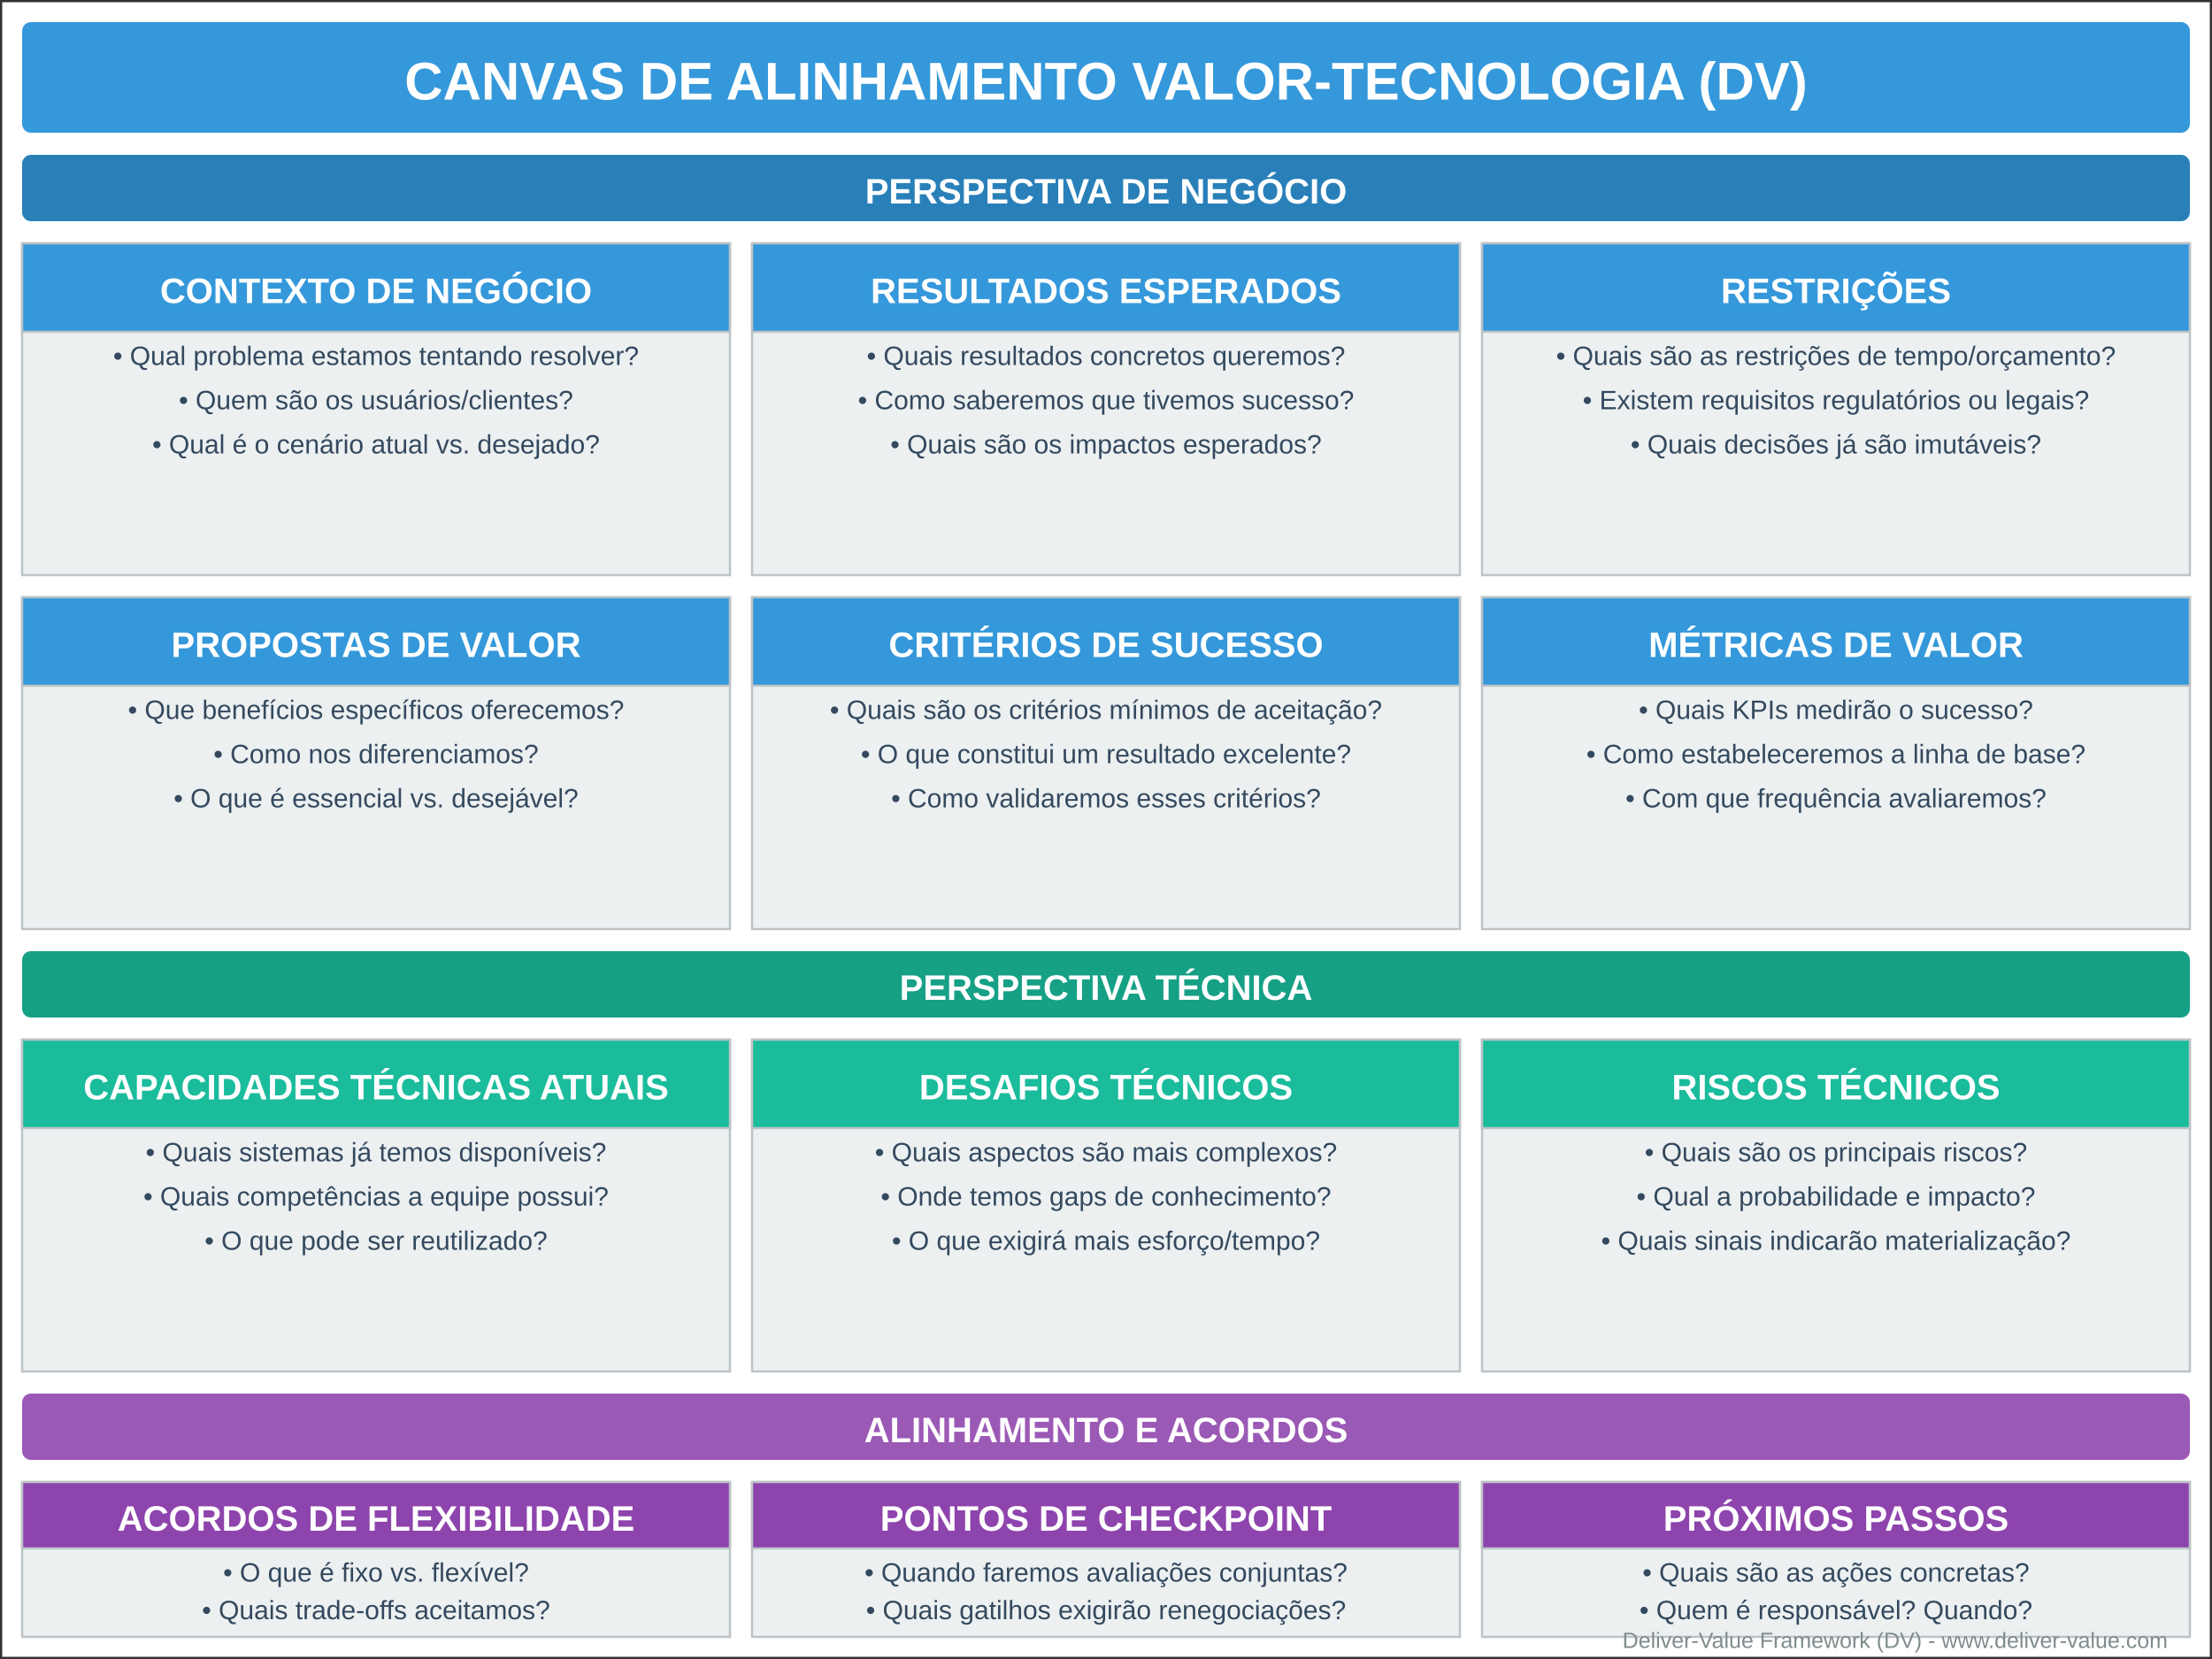
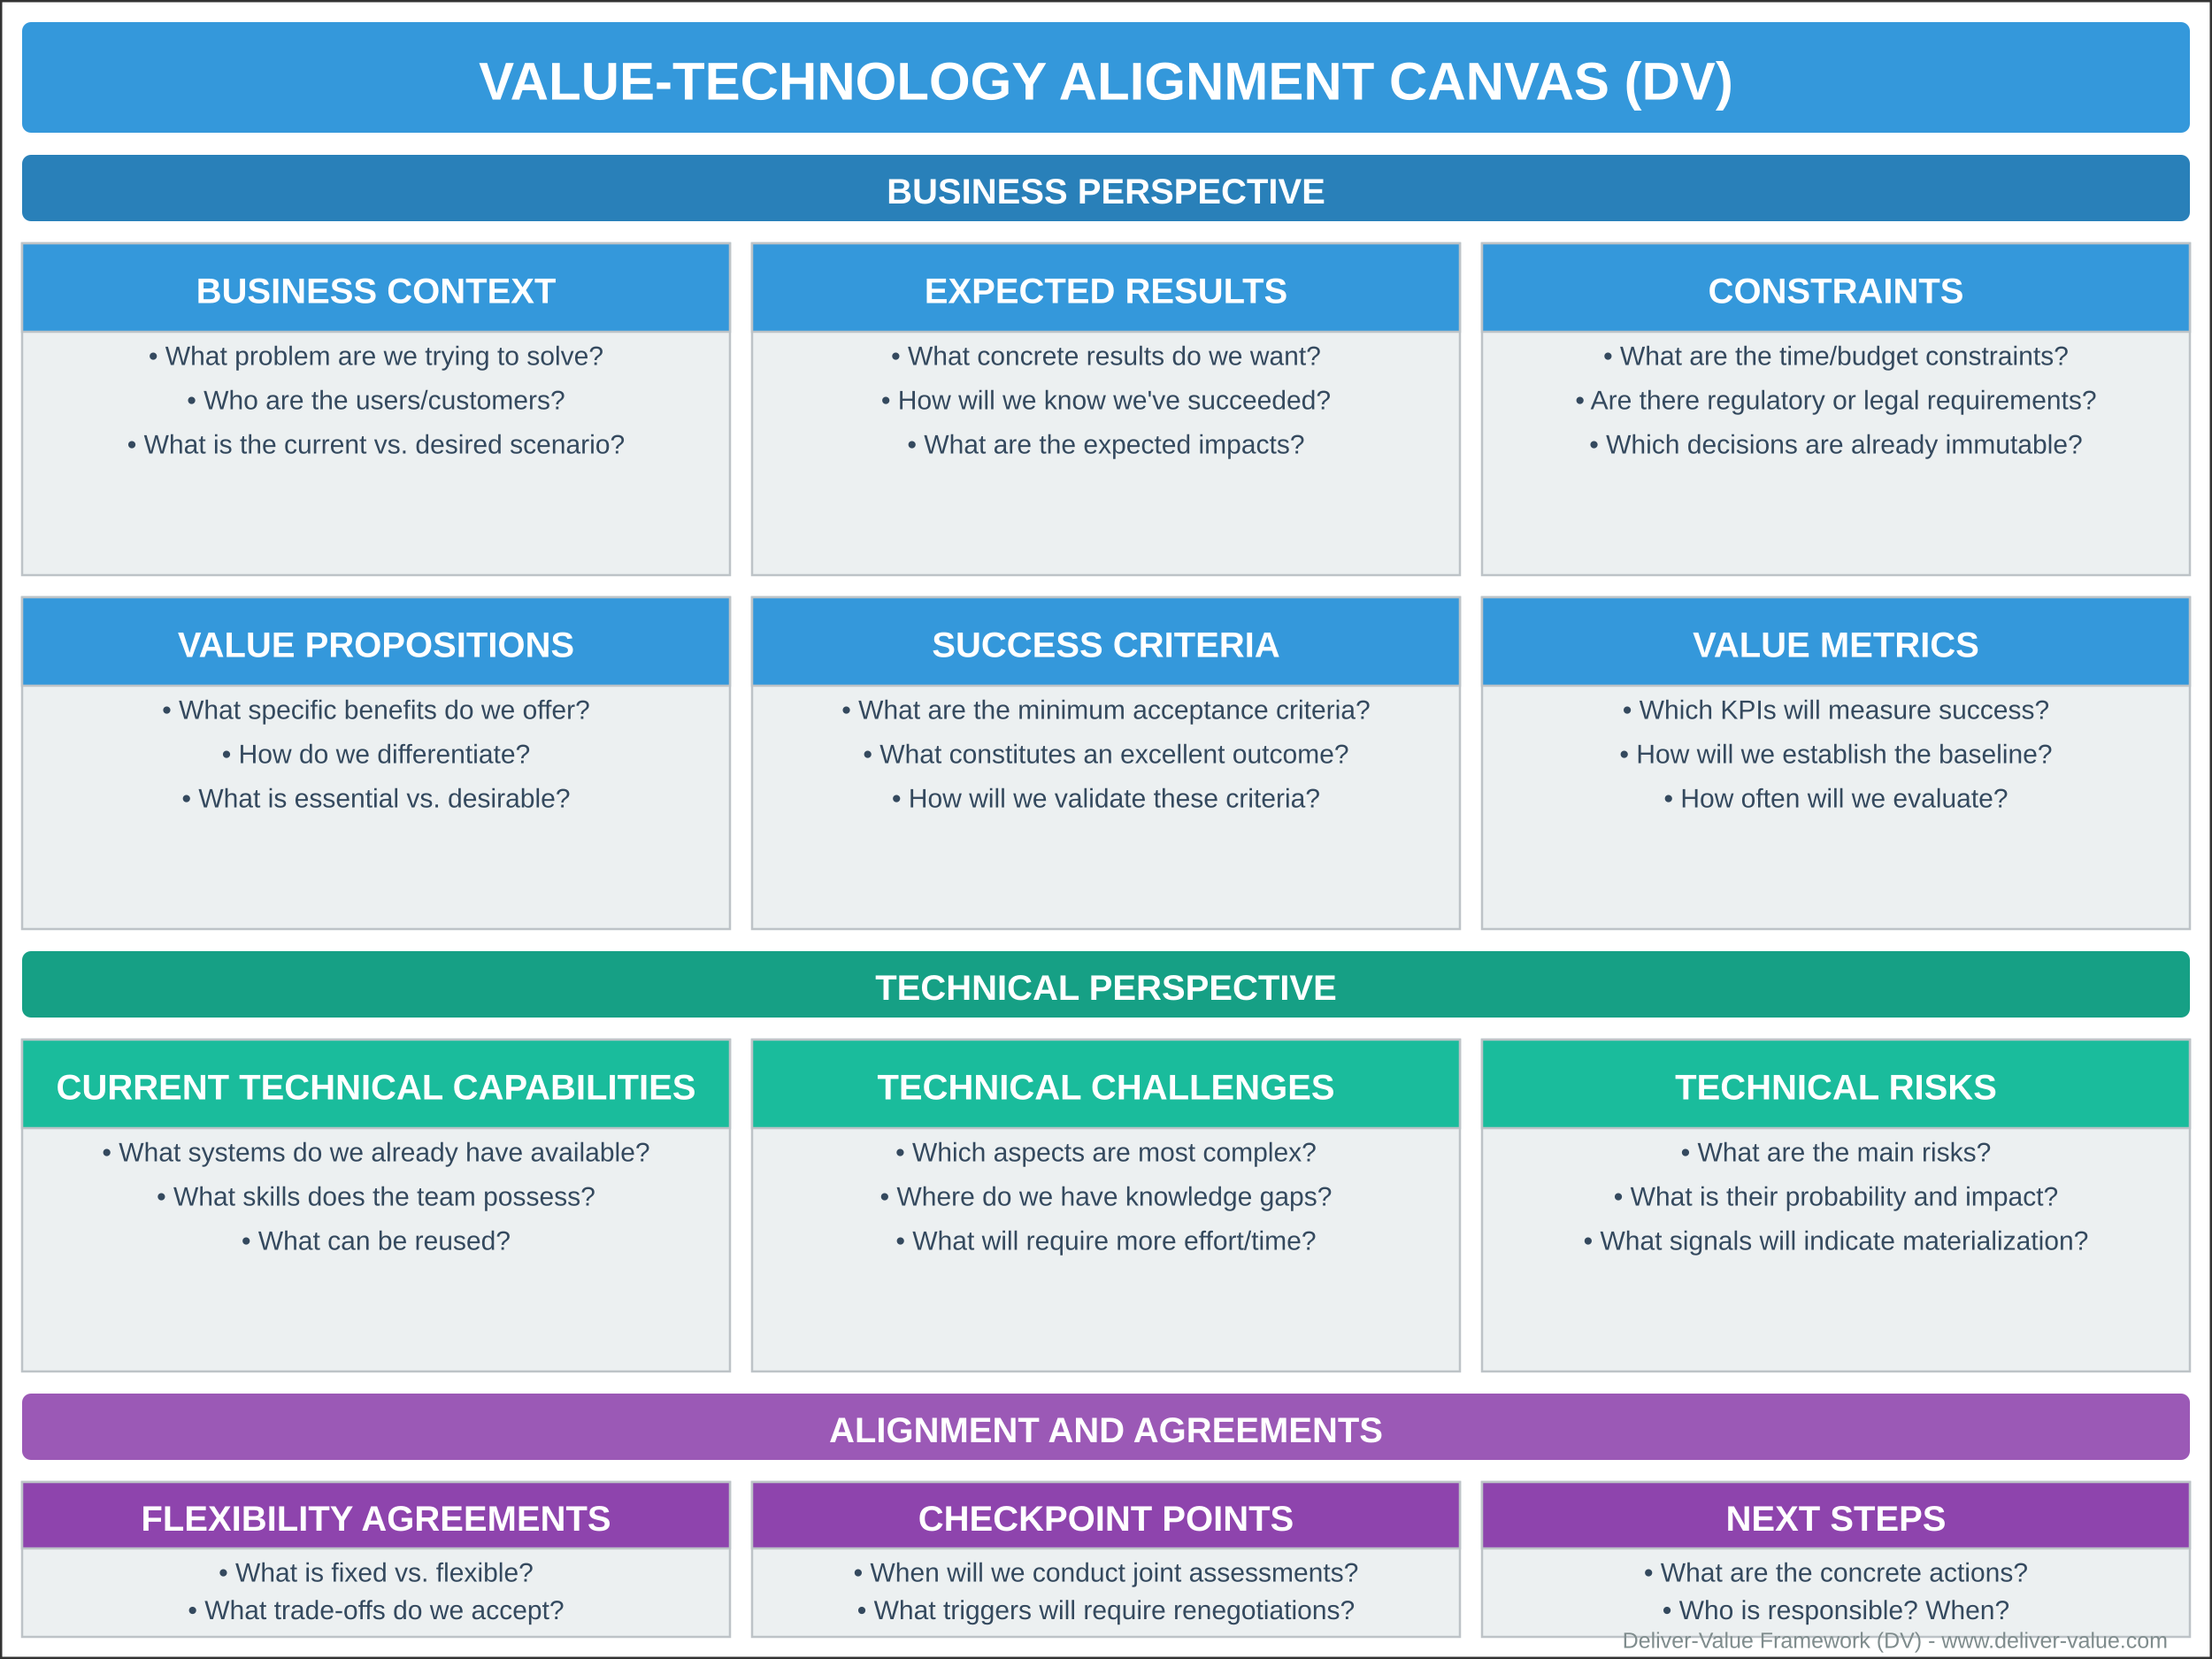
<svg xmlns="http://www.w3.org/2000/svg" viewBox="0 0 1000 750">
  <rect width="1000" height="750" fill="#ffffff" stroke="#333333" stroke-width="2" />
  <rect x="10" y="10" width="980" height="50" fill="#3498db" rx="4" ry="4" />
-   <text x="500" y="45" font-family="Arial, sans-serif" font-size="24" font-weight="bold" text-anchor="middle" fill="#ffffff">CANVAS DE ALINHAMENTO VALOR-TECNOLOGIA (DV)</text>
+   <text x="500" y="45" font-family="Arial, sans-serif" font-size="24" font-weight="bold" text-anchor="middle" fill="#ffffff">VALUE-TECHNOLOGY ALIGNMENT CANVAS (DV)</text>
  <rect x="10" y="70" width="980" height="30" fill="#2980b9" rx="4" ry="4" />
-   <text x="500" y="92" font-family="Arial, sans-serif" font-size="16" font-weight="bold" text-anchor="middle" fill="#ffffff">PERSPECTIVA DE NEGÓCIO</text>
+   <text x="500" y="92" font-family="Arial, sans-serif" font-size="16" font-weight="bold" text-anchor="middle" fill="#ffffff">BUSINESS PERSPECTIVE</text>
  <rect x="10" y="110" width="320" height="150" fill="#ecf0f1" stroke="#bdc3c7" stroke-width="1" />
  <rect x="10" y="110" width="320" height="40" fill="#3498db" stroke="#bdc3c7" stroke-width="1" />
-   <text x="170" y="137" font-family="Arial, sans-serif" font-size="16" font-weight="bold" text-anchor="middle" fill="#ffffff">CONTEXTO DE NEGÓCIO</text>
-   <text x="170" y="165" font-family="Arial, sans-serif" font-size="12" text-anchor="middle" fill="#34495e">• Qual problema estamos tentando resolver?</text>
-   <text x="170" y="185" font-family="Arial, sans-serif" font-size="12" text-anchor="middle" fill="#34495e">• Quem são os usuários/clientes?</text>
-   <text x="170" y="205" font-family="Arial, sans-serif" font-size="12" text-anchor="middle" fill="#34495e">• Qual é o cenário atual vs. desejado?</text>
+   <text x="170" y="137" font-family="Arial, sans-serif" font-size="16" font-weight="bold" text-anchor="middle" fill="#ffffff">BUSINESS CONTEXT</text>
+   <text x="170" y="165" font-family="Arial, sans-serif" font-size="12" text-anchor="middle" fill="#34495e">• What problem are we trying to solve?</text>
+   <text x="170" y="185" font-family="Arial, sans-serif" font-size="12" text-anchor="middle" fill="#34495e">• Who are the users/customers?</text>
+   <text x="170" y="205" font-family="Arial, sans-serif" font-size="12" text-anchor="middle" fill="#34495e">• What is the current vs. desired scenario?</text>
  <rect x="340" y="110" width="320" height="150" fill="#ecf0f1" stroke="#bdc3c7" stroke-width="1" />
  <rect x="340" y="110" width="320" height="40" fill="#3498db" stroke="#bdc3c7" stroke-width="1" />
-   <text x="500" y="137" font-family="Arial, sans-serif" font-size="16" font-weight="bold" text-anchor="middle" fill="#ffffff">RESULTADOS ESPERADOS</text>
-   <text x="500" y="165" font-family="Arial, sans-serif" font-size="12" text-anchor="middle" fill="#34495e">• Quais resultados concretos queremos?</text>
-   <text x="500" y="185" font-family="Arial, sans-serif" font-size="12" text-anchor="middle" fill="#34495e">• Como saberemos que tivemos sucesso?</text>
-   <text x="500" y="205" font-family="Arial, sans-serif" font-size="12" text-anchor="middle" fill="#34495e">• Quais são os impactos esperados?</text>
+   <text x="500" y="137" font-family="Arial, sans-serif" font-size="16" font-weight="bold" text-anchor="middle" fill="#ffffff">EXPECTED RESULTS</text>
+   <text x="500" y="165" font-family="Arial, sans-serif" font-size="12" text-anchor="middle" fill="#34495e">• What concrete results do we want?</text>
+   <text x="500" y="185" font-family="Arial, sans-serif" font-size="12" text-anchor="middle" fill="#34495e">• How will we know we've succeeded?</text>
+   <text x="500" y="205" font-family="Arial, sans-serif" font-size="12" text-anchor="middle" fill="#34495e">• What are the expected impacts?</text>
  <rect x="670" y="110" width="320" height="150" fill="#ecf0f1" stroke="#bdc3c7" stroke-width="1" />
  <rect x="670" y="110" width="320" height="40" fill="#3498db" stroke="#bdc3c7" stroke-width="1" />
-   <text x="830" y="137" font-family="Arial, sans-serif" font-size="16" font-weight="bold" text-anchor="middle" fill="#ffffff">RESTRIÇÕES</text>
-   <text x="830" y="165" font-family="Arial, sans-serif" font-size="12" text-anchor="middle" fill="#34495e">• Quais são as restrições de tempo/orçamento?</text>
-   <text x="830" y="185" font-family="Arial, sans-serif" font-size="12" text-anchor="middle" fill="#34495e">• Existem requisitos regulatórios ou legais?</text>
-   <text x="830" y="205" font-family="Arial, sans-serif" font-size="12" text-anchor="middle" fill="#34495e">• Quais decisões já são imutáveis?</text>
+   <text x="830" y="137" font-family="Arial, sans-serif" font-size="16" font-weight="bold" text-anchor="middle" fill="#ffffff">CONSTRAINTS</text>
+   <text x="830" y="165" font-family="Arial, sans-serif" font-size="12" text-anchor="middle" fill="#34495e">• What are the time/budget constraints?</text>
+   <text x="830" y="185" font-family="Arial, sans-serif" font-size="12" text-anchor="middle" fill="#34495e">• Are there regulatory or legal requirements?</text>
+   <text x="830" y="205" font-family="Arial, sans-serif" font-size="12" text-anchor="middle" fill="#34495e">• Which decisions are already immutable?</text>
  <rect x="10" y="270" width="320" height="150" fill="#ecf0f1" stroke="#bdc3c7" stroke-width="1" />
  <rect x="10" y="270" width="320" height="40" fill="#3498db" stroke="#bdc3c7" stroke-width="1" />
-   <text x="170" y="297" font-family="Arial, sans-serif" font-size="16" font-weight="bold" text-anchor="middle" fill="#ffffff">PROPOSTAS DE VALOR</text>
-   <text x="170" y="325" font-family="Arial, sans-serif" font-size="12" text-anchor="middle" fill="#34495e">• Que benefícios específicos oferecemos?</text>
-   <text x="170" y="345" font-family="Arial, sans-serif" font-size="12" text-anchor="middle" fill="#34495e">• Como nos diferenciamos?</text>
-   <text x="170" y="365" font-family="Arial, sans-serif" font-size="12" text-anchor="middle" fill="#34495e">• O que é essencial vs. desejável?</text>
+   <text x="170" y="297" font-family="Arial, sans-serif" font-size="16" font-weight="bold" text-anchor="middle" fill="#ffffff">VALUE PROPOSITIONS</text>
+   <text x="170" y="325" font-family="Arial, sans-serif" font-size="12" text-anchor="middle" fill="#34495e">• What specific benefits do we offer?</text>
+   <text x="170" y="345" font-family="Arial, sans-serif" font-size="12" text-anchor="middle" fill="#34495e">• How do we differentiate?</text>
+   <text x="170" y="365" font-family="Arial, sans-serif" font-size="12" text-anchor="middle" fill="#34495e">• What is essential vs. desirable?</text>
  <rect x="340" y="270" width="320" height="150" fill="#ecf0f1" stroke="#bdc3c7" stroke-width="1" />
  <rect x="340" y="270" width="320" height="40" fill="#3498db" stroke="#bdc3c7" stroke-width="1" />
-   <text x="500" y="297" font-family="Arial, sans-serif" font-size="16" font-weight="bold" text-anchor="middle" fill="#ffffff">CRITÉRIOS DE SUCESSO</text>
-   <text x="500" y="325" font-family="Arial, sans-serif" font-size="12" text-anchor="middle" fill="#34495e">• Quais são os critérios mínimos de aceitação?</text>
-   <text x="500" y="345" font-family="Arial, sans-serif" font-size="12" text-anchor="middle" fill="#34495e">• O que constitui um resultado excelente?</text>
-   <text x="500" y="365" font-family="Arial, sans-serif" font-size="12" text-anchor="middle" fill="#34495e">• Como validaremos esses critérios?</text>
+   <text x="500" y="297" font-family="Arial, sans-serif" font-size="16" font-weight="bold" text-anchor="middle" fill="#ffffff">SUCCESS CRITERIA</text>
+   <text x="500" y="325" font-family="Arial, sans-serif" font-size="12" text-anchor="middle" fill="#34495e">• What are the minimum acceptance criteria?</text>
+   <text x="500" y="345" font-family="Arial, sans-serif" font-size="12" text-anchor="middle" fill="#34495e">• What constitutes an excellent outcome?</text>
+   <text x="500" y="365" font-family="Arial, sans-serif" font-size="12" text-anchor="middle" fill="#34495e">• How will we validate these criteria?</text>
  <rect x="670" y="270" width="320" height="150" fill="#ecf0f1" stroke="#bdc3c7" stroke-width="1" />
  <rect x="670" y="270" width="320" height="40" fill="#3498db" stroke="#bdc3c7" stroke-width="1" />
-   <text x="830" y="297" font-family="Arial, sans-serif" font-size="16" font-weight="bold" text-anchor="middle" fill="#ffffff">MÉTRICAS DE VALOR</text>
-   <text x="830" y="325" font-family="Arial, sans-serif" font-size="12" text-anchor="middle" fill="#34495e">• Quais KPIs medirão o sucesso?</text>
-   <text x="830" y="345" font-family="Arial, sans-serif" font-size="12" text-anchor="middle" fill="#34495e">• Como estabeleceremos a linha de base?</text>
-   <text x="830" y="365" font-family="Arial, sans-serif" font-size="12" text-anchor="middle" fill="#34495e">• Com que frequência avaliaremos?</text>
+   <text x="830" y="297" font-family="Arial, sans-serif" font-size="16" font-weight="bold" text-anchor="middle" fill="#ffffff">VALUE METRICS</text>
+   <text x="830" y="325" font-family="Arial, sans-serif" font-size="12" text-anchor="middle" fill="#34495e">• Which KPIs will measure success?</text>
+   <text x="830" y="345" font-family="Arial, sans-serif" font-size="12" text-anchor="middle" fill="#34495e">• How will we establish the baseline?</text>
+   <text x="830" y="365" font-family="Arial, sans-serif" font-size="12" text-anchor="middle" fill="#34495e">• How often will we evaluate?</text>
  <rect x="10" y="430" width="980" height="30" fill="#16a085" rx="4" ry="4" />
-   <text x="500" y="452" font-family="Arial, sans-serif" font-size="16" font-weight="bold" text-anchor="middle" fill="#ffffff">PERSPECTIVA TÉCNICA</text>
+   <text x="500" y="452" font-family="Arial, sans-serif" font-size="16" font-weight="bold" text-anchor="middle" fill="#ffffff">TECHNICAL PERSPECTIVE</text>
  <rect x="10" y="470" width="320" height="150" fill="#ecf0f1" stroke="#bdc3c7" stroke-width="1" />
  <rect x="10" y="470" width="320" height="40" fill="#1abc9c" stroke="#bdc3c7" stroke-width="1" />
-   <text x="170" y="497" font-family="Arial, sans-serif" font-size="16" font-weight="bold" text-anchor="middle" fill="#ffffff">CAPACIDADES TÉCNICAS ATUAIS</text>
-   <text x="170" y="525" font-family="Arial, sans-serif" font-size="12" text-anchor="middle" fill="#34495e">• Quais sistemas já temos disponíveis?</text>
-   <text x="170" y="545" font-family="Arial, sans-serif" font-size="12" text-anchor="middle" fill="#34495e">• Quais competências a equipe possui?</text>
-   <text x="170" y="565" font-family="Arial, sans-serif" font-size="12" text-anchor="middle" fill="#34495e">• O que pode ser reutilizado?</text>
+   <text x="170" y="497" font-family="Arial, sans-serif" font-size="16" font-weight="bold" text-anchor="middle" fill="#ffffff">CURRENT TECHNICAL CAPABILITIES</text>
+   <text x="170" y="525" font-family="Arial, sans-serif" font-size="12" text-anchor="middle" fill="#34495e">• What systems do we already have available?</text>
+   <text x="170" y="545" font-family="Arial, sans-serif" font-size="12" text-anchor="middle" fill="#34495e">• What skills does the team possess?</text>
+   <text x="170" y="565" font-family="Arial, sans-serif" font-size="12" text-anchor="middle" fill="#34495e">• What can be reused?</text>
  <rect x="340" y="470" width="320" height="150" fill="#ecf0f1" stroke="#bdc3c7" stroke-width="1" />
  <rect x="340" y="470" width="320" height="40" fill="#1abc9c" stroke="#bdc3c7" stroke-width="1" />
-   <text x="500" y="497" font-family="Arial, sans-serif" font-size="16" font-weight="bold" text-anchor="middle" fill="#ffffff">DESAFIOS TÉCNICOS</text>
-   <text x="500" y="525" font-family="Arial, sans-serif" font-size="12" text-anchor="middle" fill="#34495e">• Quais aspectos são mais complexos?</text>
-   <text x="500" y="545" font-family="Arial, sans-serif" font-size="12" text-anchor="middle" fill="#34495e">• Onde temos gaps de conhecimento?</text>
-   <text x="500" y="565" font-family="Arial, sans-serif" font-size="12" text-anchor="middle" fill="#34495e">• O que exigirá mais esforço/tempo?</text>
+   <text x="500" y="497" font-family="Arial, sans-serif" font-size="16" font-weight="bold" text-anchor="middle" fill="#ffffff">TECHNICAL CHALLENGES</text>
+   <text x="500" y="525" font-family="Arial, sans-serif" font-size="12" text-anchor="middle" fill="#34495e">• Which aspects are most complex?</text>
+   <text x="500" y="545" font-family="Arial, sans-serif" font-size="12" text-anchor="middle" fill="#34495e">• Where do we have knowledge gaps?</text>
+   <text x="500" y="565" font-family="Arial, sans-serif" font-size="12" text-anchor="middle" fill="#34495e">• What will require more effort/time?</text>
  <rect x="670" y="470" width="320" height="150" fill="#ecf0f1" stroke="#bdc3c7" stroke-width="1" />
  <rect x="670" y="470" width="320" height="40" fill="#1abc9c" stroke="#bdc3c7" stroke-width="1" />
-   <text x="830" y="497" font-family="Arial, sans-serif" font-size="16" font-weight="bold" text-anchor="middle" fill="#ffffff">RISCOS TÉCNICOS</text>
-   <text x="830" y="525" font-family="Arial, sans-serif" font-size="12" text-anchor="middle" fill="#34495e">• Quais são os principais riscos?</text>
-   <text x="830" y="545" font-family="Arial, sans-serif" font-size="12" text-anchor="middle" fill="#34495e">• Qual a probabilidade e impacto?</text>
-   <text x="830" y="565" font-family="Arial, sans-serif" font-size="12" text-anchor="middle" fill="#34495e">• Quais sinais indicarão materialização?</text>
+   <text x="830" y="497" font-family="Arial, sans-serif" font-size="16" font-weight="bold" text-anchor="middle" fill="#ffffff">TECHNICAL RISKS</text>
+   <text x="830" y="525" font-family="Arial, sans-serif" font-size="12" text-anchor="middle" fill="#34495e">• What are the main risks?</text>
+   <text x="830" y="545" font-family="Arial, sans-serif" font-size="12" text-anchor="middle" fill="#34495e">• What is their probability and impact?</text>
+   <text x="830" y="565" font-family="Arial, sans-serif" font-size="12" text-anchor="middle" fill="#34495e">• What signals will indicate materialization?</text>
  <rect x="10" y="630" width="980" height="30" fill="#9b59b6" rx="4" ry="4" />
-   <text x="500" y="652" font-family="Arial, sans-serif" font-size="16" font-weight="bold" text-anchor="middle" fill="#ffffff">ALINHAMENTO E ACORDOS</text>
+   <text x="500" y="652" font-family="Arial, sans-serif" font-size="16" font-weight="bold" text-anchor="middle" fill="#ffffff">ALIGNMENT AND AGREEMENTS</text>
  <rect x="10" y="670" width="320" height="70" fill="#ecf0f1" stroke="#bdc3c7" stroke-width="1" />
  <rect x="10" y="670" width="320" height="30" fill="#8e44ad" stroke="#bdc3c7" stroke-width="1" />
-   <text x="170" y="692" font-family="Arial, sans-serif" font-size="16" font-weight="bold" text-anchor="middle" fill="#ffffff">ACORDOS DE FLEXIBILIDADE</text>
-   <text x="170" y="715" font-family="Arial, sans-serif" font-size="12" text-anchor="middle" fill="#34495e">• O que é fixo vs. flexível?</text>
-   <text x="170" y="732" font-family="Arial, sans-serif" font-size="12" text-anchor="middle" fill="#34495e">• Quais trade-offs aceitamos?</text>
+   <text x="170" y="692" font-family="Arial, sans-serif" font-size="16" font-weight="bold" text-anchor="middle" fill="#ffffff">FLEXIBILITY AGREEMENTS</text>
+   <text x="170" y="715" font-family="Arial, sans-serif" font-size="12" text-anchor="middle" fill="#34495e">• What is fixed vs. flexible?</text>
+   <text x="170" y="732" font-family="Arial, sans-serif" font-size="12" text-anchor="middle" fill="#34495e">• What trade-offs do we accept?</text>
  <rect x="340" y="670" width="320" height="70" fill="#ecf0f1" stroke="#bdc3c7" stroke-width="1" />
  <rect x="340" y="670" width="320" height="30" fill="#8e44ad" stroke="#bdc3c7" stroke-width="1" />
-   <text x="500" y="692" font-family="Arial, sans-serif" font-size="16" font-weight="bold" text-anchor="middle" fill="#ffffff">PONTOS DE CHECKPOINT</text>
-   <text x="500" y="715" font-family="Arial, sans-serif" font-size="12" text-anchor="middle" fill="#34495e">• Quando faremos avaliações conjuntas?</text>
-   <text x="500" y="732" font-family="Arial, sans-serif" font-size="12" text-anchor="middle" fill="#34495e">• Quais gatilhos exigirão renegociações?</text>
+   <text x="500" y="692" font-family="Arial, sans-serif" font-size="16" font-weight="bold" text-anchor="middle" fill="#ffffff">CHECKPOINT POINTS</text>
+   <text x="500" y="715" font-family="Arial, sans-serif" font-size="12" text-anchor="middle" fill="#34495e">• When will we conduct joint assessments?</text>
+   <text x="500" y="732" font-family="Arial, sans-serif" font-size="12" text-anchor="middle" fill="#34495e">• What triggers will require renegotiations?</text>
  <rect x="670" y="670" width="320" height="70" fill="#ecf0f1" stroke="#bdc3c7" stroke-width="1" />
  <rect x="670" y="670" width="320" height="30" fill="#8e44ad" stroke="#bdc3c7" stroke-width="1" />
-   <text x="830" y="692" font-family="Arial, sans-serif" font-size="16" font-weight="bold" text-anchor="middle" fill="#ffffff">PRÓXIMOS PASSOS</text>
-   <text x="830" y="715" font-family="Arial, sans-serif" font-size="12" text-anchor="middle" fill="#34495e">• Quais são as ações concretas?</text>
-   <text x="830" y="732" font-family="Arial, sans-serif" font-size="12" text-anchor="middle" fill="#34495e">• Quem é responsável? Quando?</text>
+   <text x="830" y="692" font-family="Arial, sans-serif" font-size="16" font-weight="bold" text-anchor="middle" fill="#ffffff">NEXT STEPS</text>
+   <text x="830" y="715" font-family="Arial, sans-serif" font-size="12" text-anchor="middle" fill="#34495e">• What are the concrete actions?</text>
+   <text x="830" y="732" font-family="Arial, sans-serif" font-size="12" text-anchor="middle" fill="#34495e">• Who is responsible? When?</text>
  <text x="980" y="745" font-family="Arial, sans-serif" font-size="10" text-anchor="end" fill="#7f8c8d">Deliver-Value Framework (DV) - www.deliver-value.com</text>
</svg>
